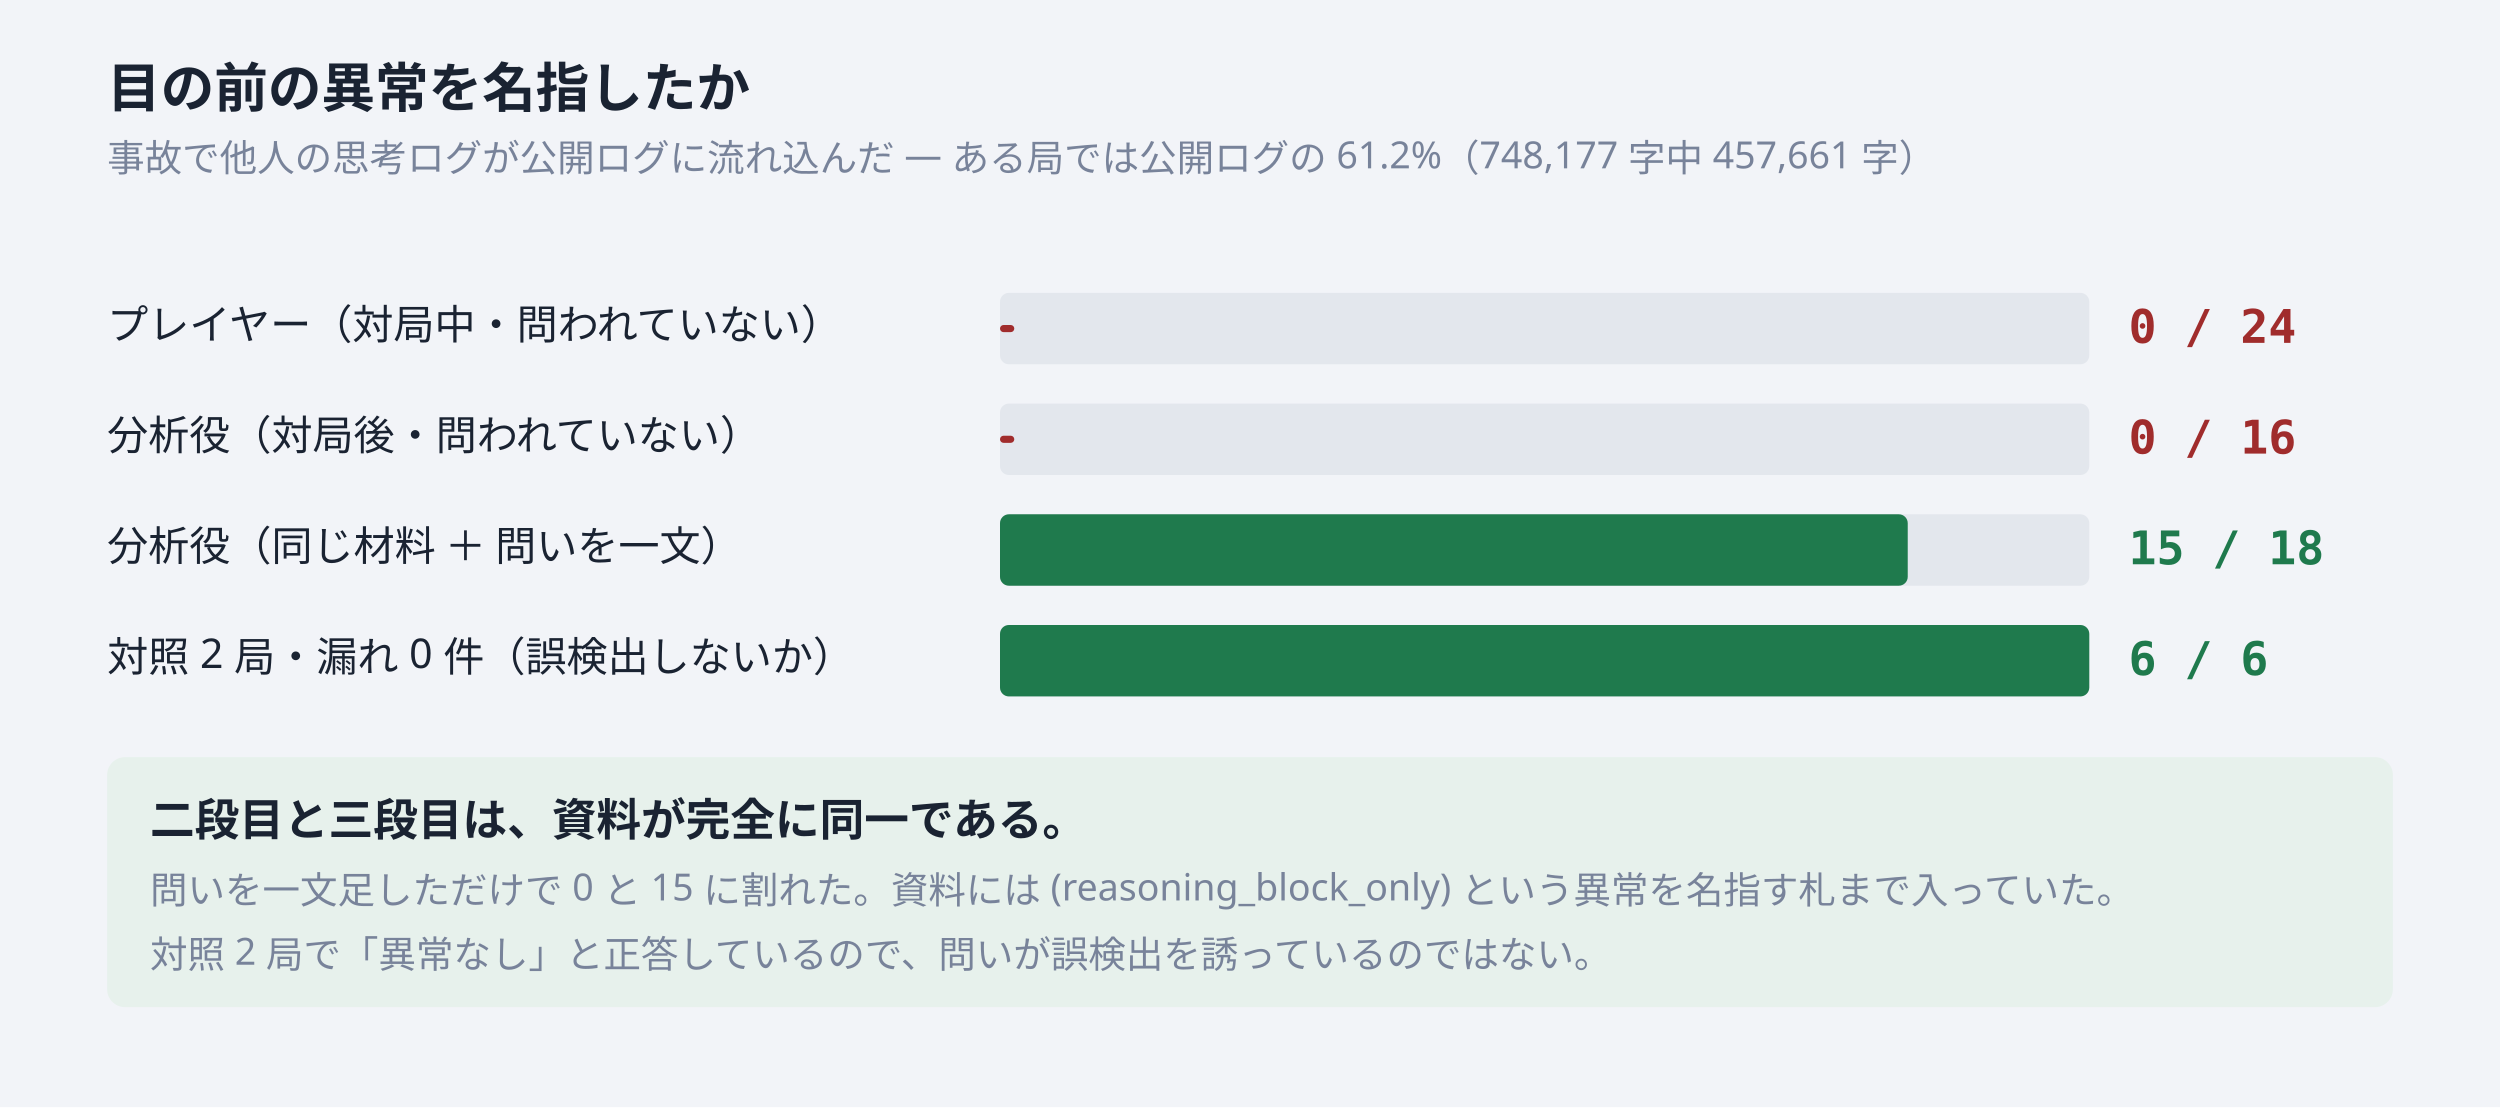
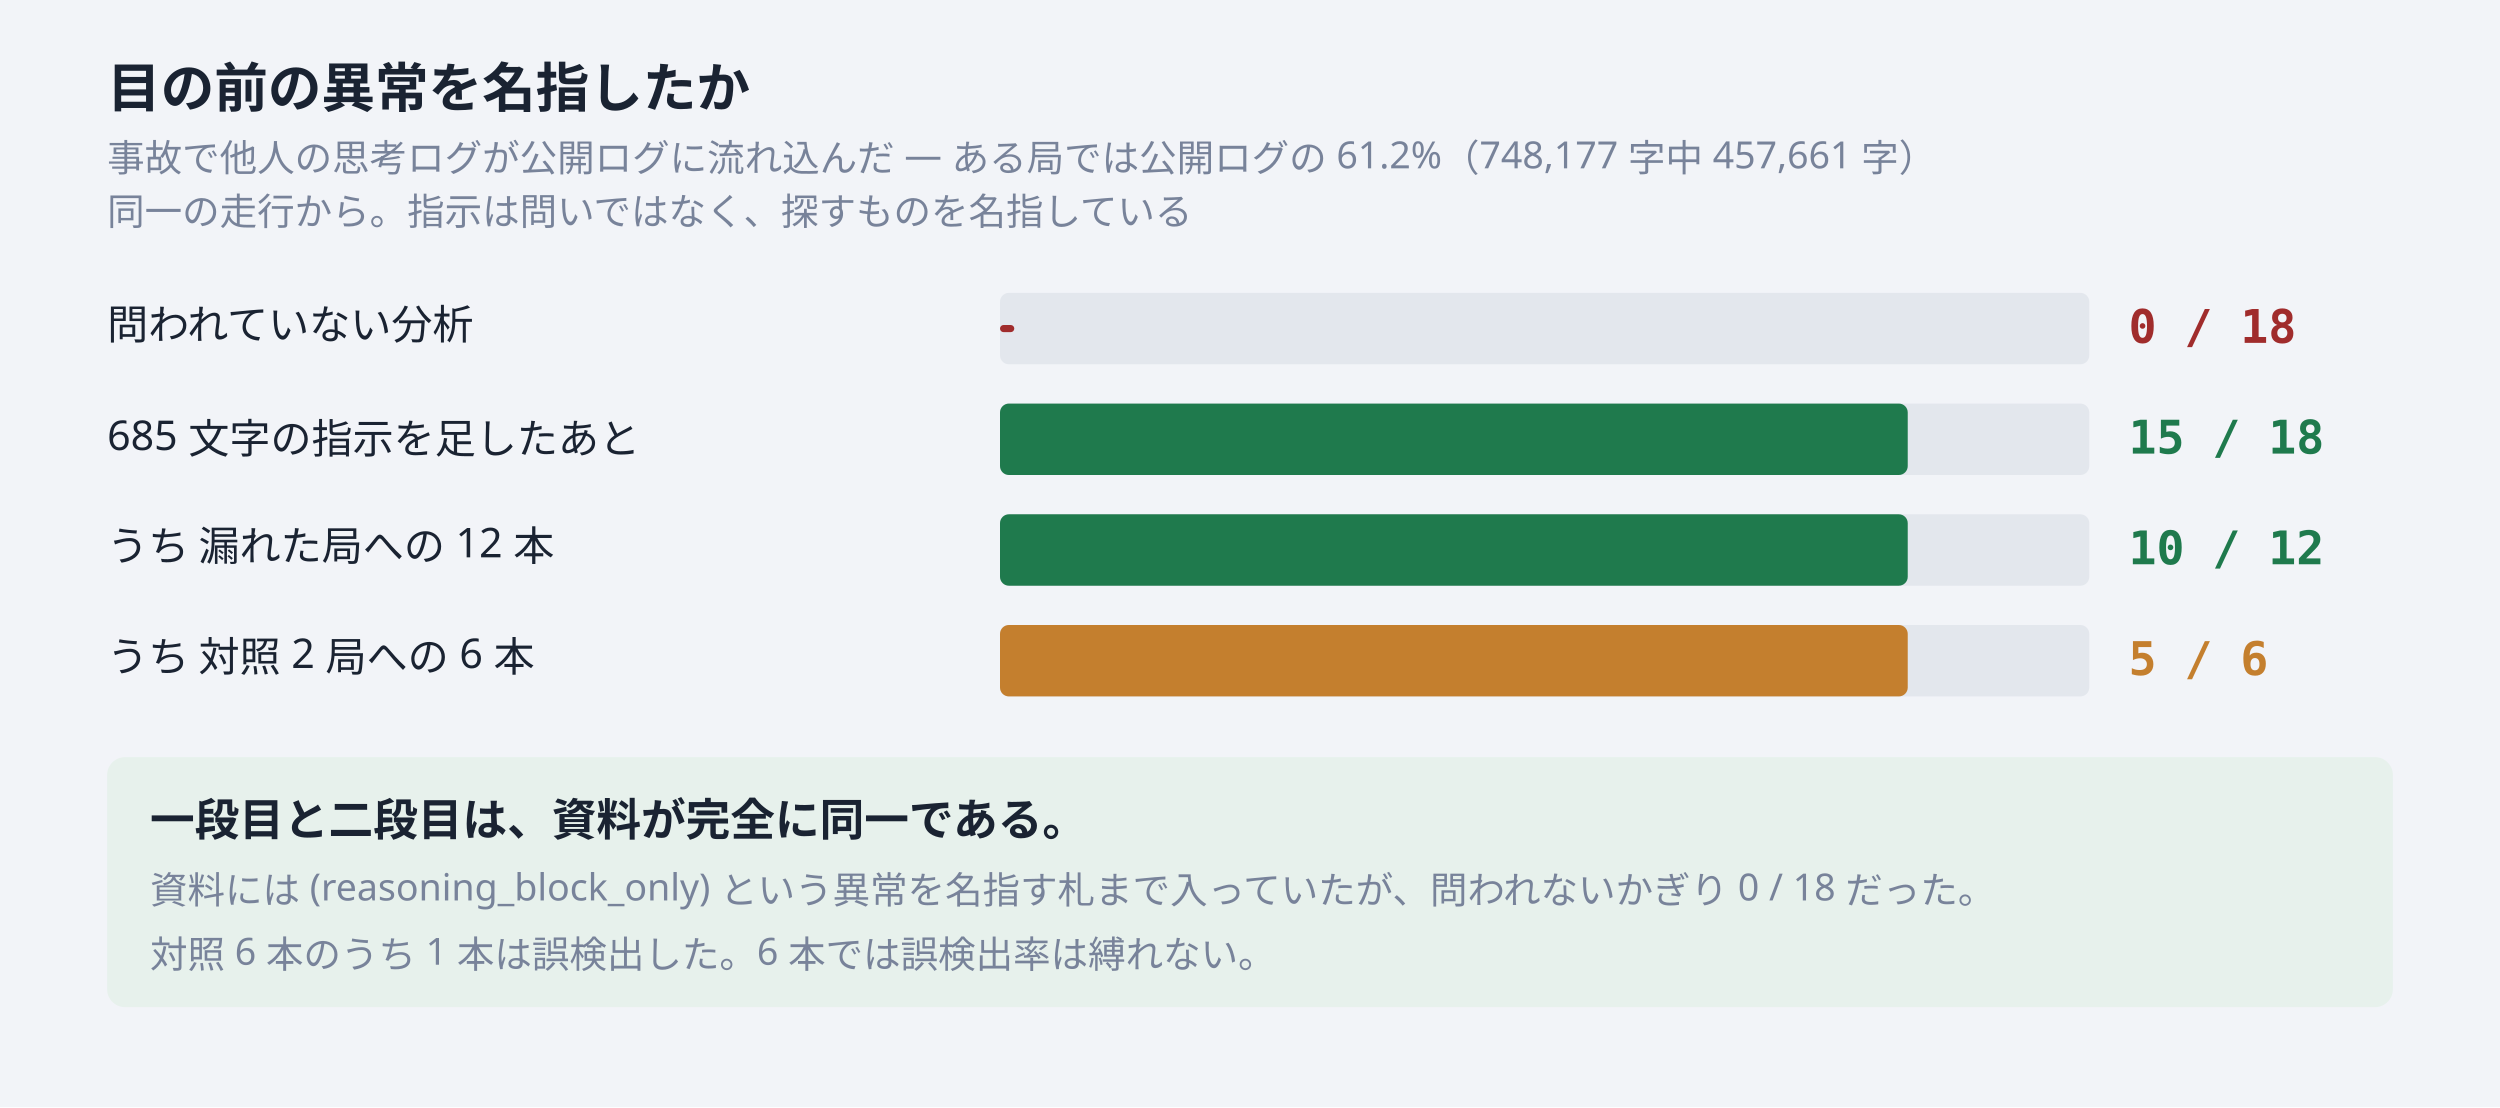
<svg xmlns="http://www.w3.org/2000/svg" width="1400" height="620" viewBox="0 0 1400 620" font-family="Hiragino Sans,Hiragino Kaku Gothic ProN,Yu Gothic,sans-serif">
  <rect width="1400" height="620" fill="#f2f4f8" />
  <text x="60" y="60" font-size="30" fill="#1a2332" font-weight="700" text-anchor="start">目の前の異常を名指したか</text>
  <text x="60" y="96" font-size="21" fill="#78839a" font-weight="400" text-anchor="start">事故で他人の思考ログが公開ログに流れ込んだ — ある局では公開ログの 61.2%（748,177 字中 457,661 字）</text>
-   <text x="60" y="190" font-size="23" fill="#1a2332" font-weight="400" text-anchor="start">プレイヤー（対局中・問われていない）</text>
+   <text x="60" y="126" font-size="21" fill="#78839a" font-weight="400" text-anchor="start">同一の走行から。指示は問いではなく、探すものを名指している</text>
+   <text x="60" y="190" font-size="23" fill="#1a2332" font-weight="400" text-anchor="start">問われていない分析</text>
  <rect x="560" y="164" width="610" height="40" rx="5" fill="#e3e7ed" />
  <rect x="560" y="182" width="8" height="4" rx="2" fill="#a02c2c" />
-   <text x="1192" y="192" font-size="26" fill="#a02c2c" font-weight="700" text-anchor="start" font-family="ui-monospace,SFMono-Regular,Menlo,monospace">0 / 24</text>
-   <text x="60" y="252" font-size="23" fill="#1a2332" font-weight="400" text-anchor="start">分析役（対局後・問われていない）</text>
+   <text x="1192" y="192" font-size="26" fill="#a02c2c" font-weight="700" text-anchor="start" font-family="ui-monospace,SFMono-Regular,Menlo,monospace">0 / 18</text>
+   <text x="60" y="252" font-size="23" fill="#1a2332" font-weight="400" text-anchor="start">685 文字の指示を足したあと</text>
  <rect x="560" y="226" width="610" height="40" rx="5" fill="#e3e7ed" />
-   <rect x="560" y="244" width="8" height="4" rx="2" fill="#a02c2c" />
-   <text x="1192" y="254" font-size="26" fill="#a02c2c" font-weight="700" text-anchor="start" font-family="ui-monospace,SFMono-Regular,Menlo,monospace">0 / 16</text>
-   <text x="60" y="314" font-size="23" fill="#1a2332" font-weight="400" text-anchor="start">分析役（同じ材料 ＋ 問いを一文）</text>
+   <rect x="560" y="226" width="508.333" height="40" rx="5" fill="#1f7a4d" />
+   <text x="1192" y="254" font-size="26" fill="#1f7a4d" font-weight="700" text-anchor="start" font-family="ui-monospace,SFMono-Regular,Menlo,monospace">15 / 18</text>
+   <text x="60" y="314" font-size="23" fill="#1a2332" font-weight="400" text-anchor="start">　うち 漏れた局への 12 本</text>
  <rect x="560" y="288" width="610" height="40" rx="5" fill="#e3e7ed" />
  <rect x="560" y="288" width="508.333" height="40" rx="5" fill="#1f7a4d" />
-   <text x="1192" y="316" font-size="26" fill="#1f7a4d" font-weight="700" text-anchor="start" font-family="ui-monospace,SFMono-Regular,Menlo,monospace">15 / 18</text>
-   <text x="60" y="376" font-size="23" fill="#1a2332" font-weight="400" text-anchor="start">対照 2 局・漏れ 0 件（誤検出しないか）</text>
+   <text x="1192" y="316" font-size="26" fill="#1f7a4d" font-weight="700" text-anchor="start" font-family="ui-monospace,SFMono-Regular,Menlo,monospace">10 / 12</text>
+   <text x="60" y="376" font-size="23" fill="#1a2332" font-weight="400" text-anchor="start">　うち 対照 2 局への 6 本</text>
  <rect x="560" y="350" width="610" height="40" rx="5" fill="#e3e7ed" />
-   <rect x="560" y="350" width="610.0" height="40" rx="5" fill="#1f7a4d" />
-   <text x="1192" y="378" font-size="26" fill="#1f7a4d" font-weight="700" text-anchor="start" font-family="ui-monospace,SFMono-Regular,Menlo,monospace">6 / 6</text>
+   <rect x="560" y="350" width="508.333" height="40" rx="5" fill="#c47f2e" />
+   <text x="1192" y="378" font-size="26" fill="#c47f2e" font-weight="700" text-anchor="start" font-family="ui-monospace,SFMono-Regular,Menlo,monospace">5 / 6</text>
  <rect x="60" y="424" width="1280" height="140" rx="10" fill="#e7f1ec" />
-   <text x="84" y="468" font-size="25" fill="#1a2332" font-weight="700" text-anchor="start">二段目と三段目は、資料が完全に同一である。</text>
-   <text x="84" y="506" font-size="21" fill="#78839a" font-weight="400" text-anchor="start">問いを一文足しただけで 0 と 15 に割れた。資料には (reasoning_block_only) という異常を名指す札まで入っていた。</text>
-   <text x="84" y="542" font-size="21" fill="#78839a" font-weight="400" text-anchor="start">対照 2 局で「異常なし」と正答しているので、問いが誤検出を誘っているのではない。</text>
+   <text x="84" y="468" font-size="25" fill="#1a2332" font-weight="700" text-anchor="start">一段目と二段目は、資料が完全に同一である。</text>
+   <text x="84" y="506" font-size="21" fill="#78839a" font-weight="400" text-anchor="start">資料には (reasoning_block_only) という異常を名指す札まで入っていたが、問われないかぎり 0 / 18 だった。</text>
+   <text x="84" y="542" font-size="21" fill="#78839a" font-weight="400" text-anchor="start">対照 6 本のうち 1 本は誤検出した。6 本では誤検出率は縛れない。</text>
</svg>
